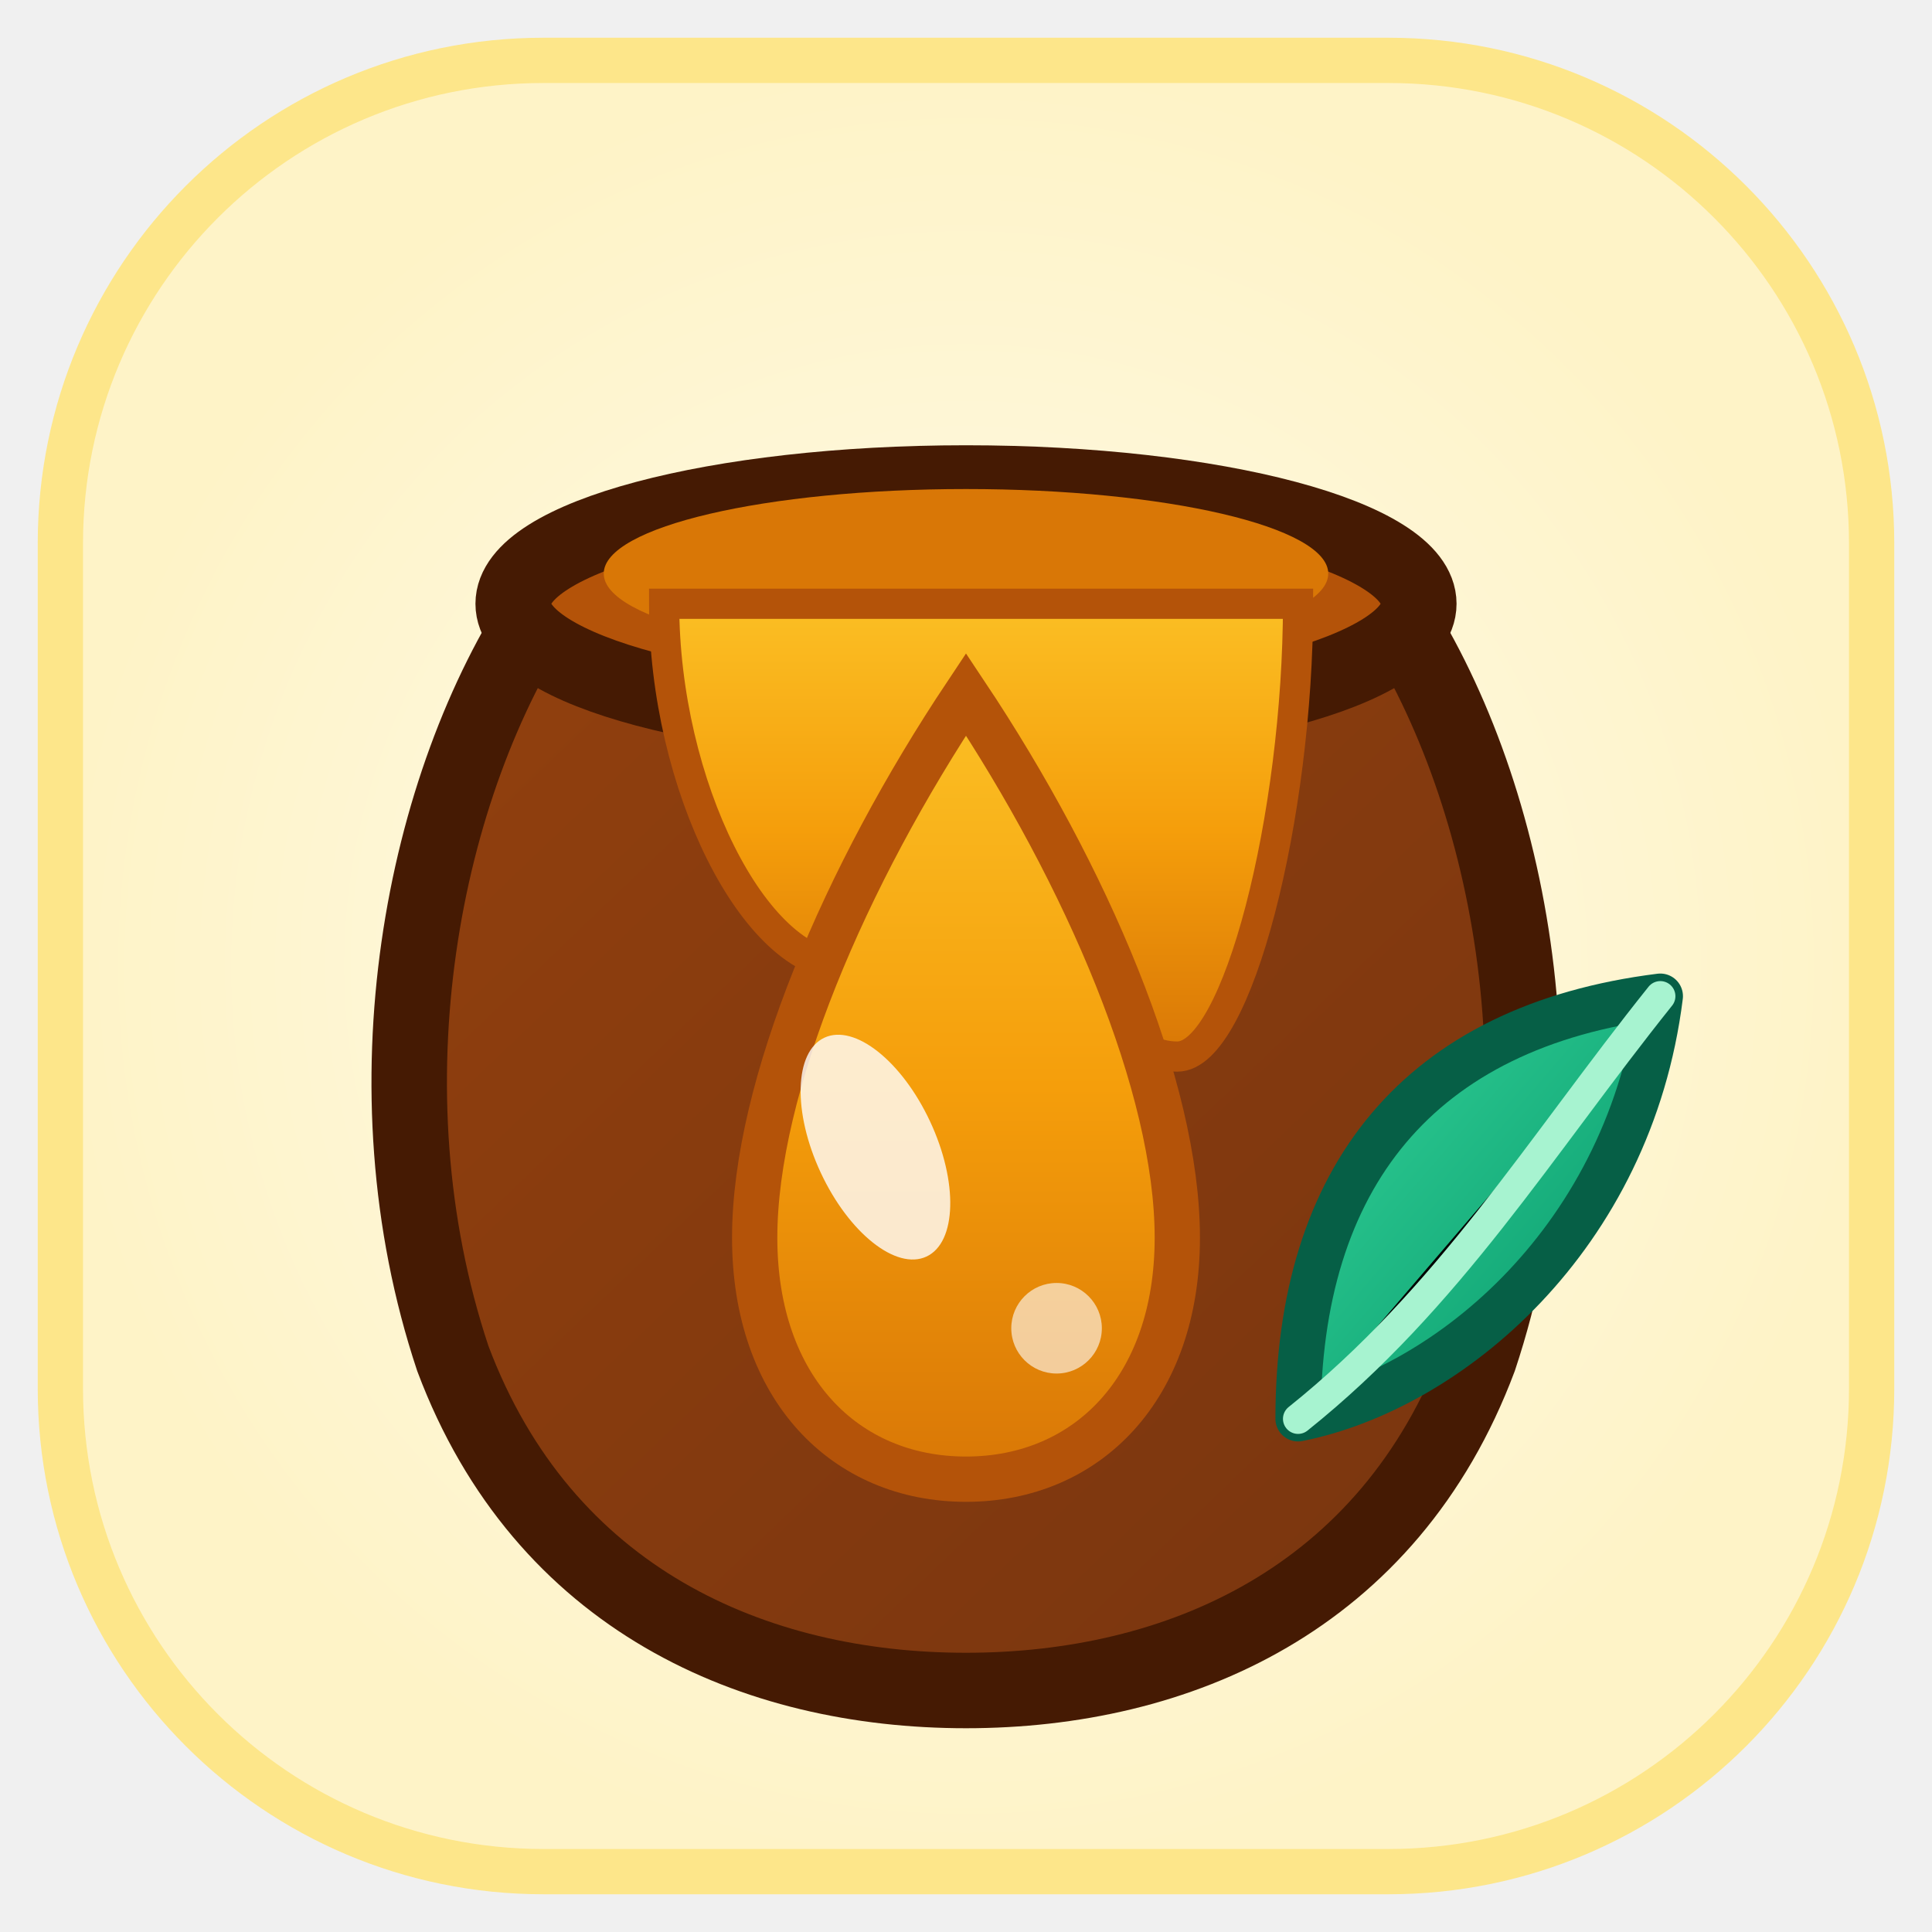
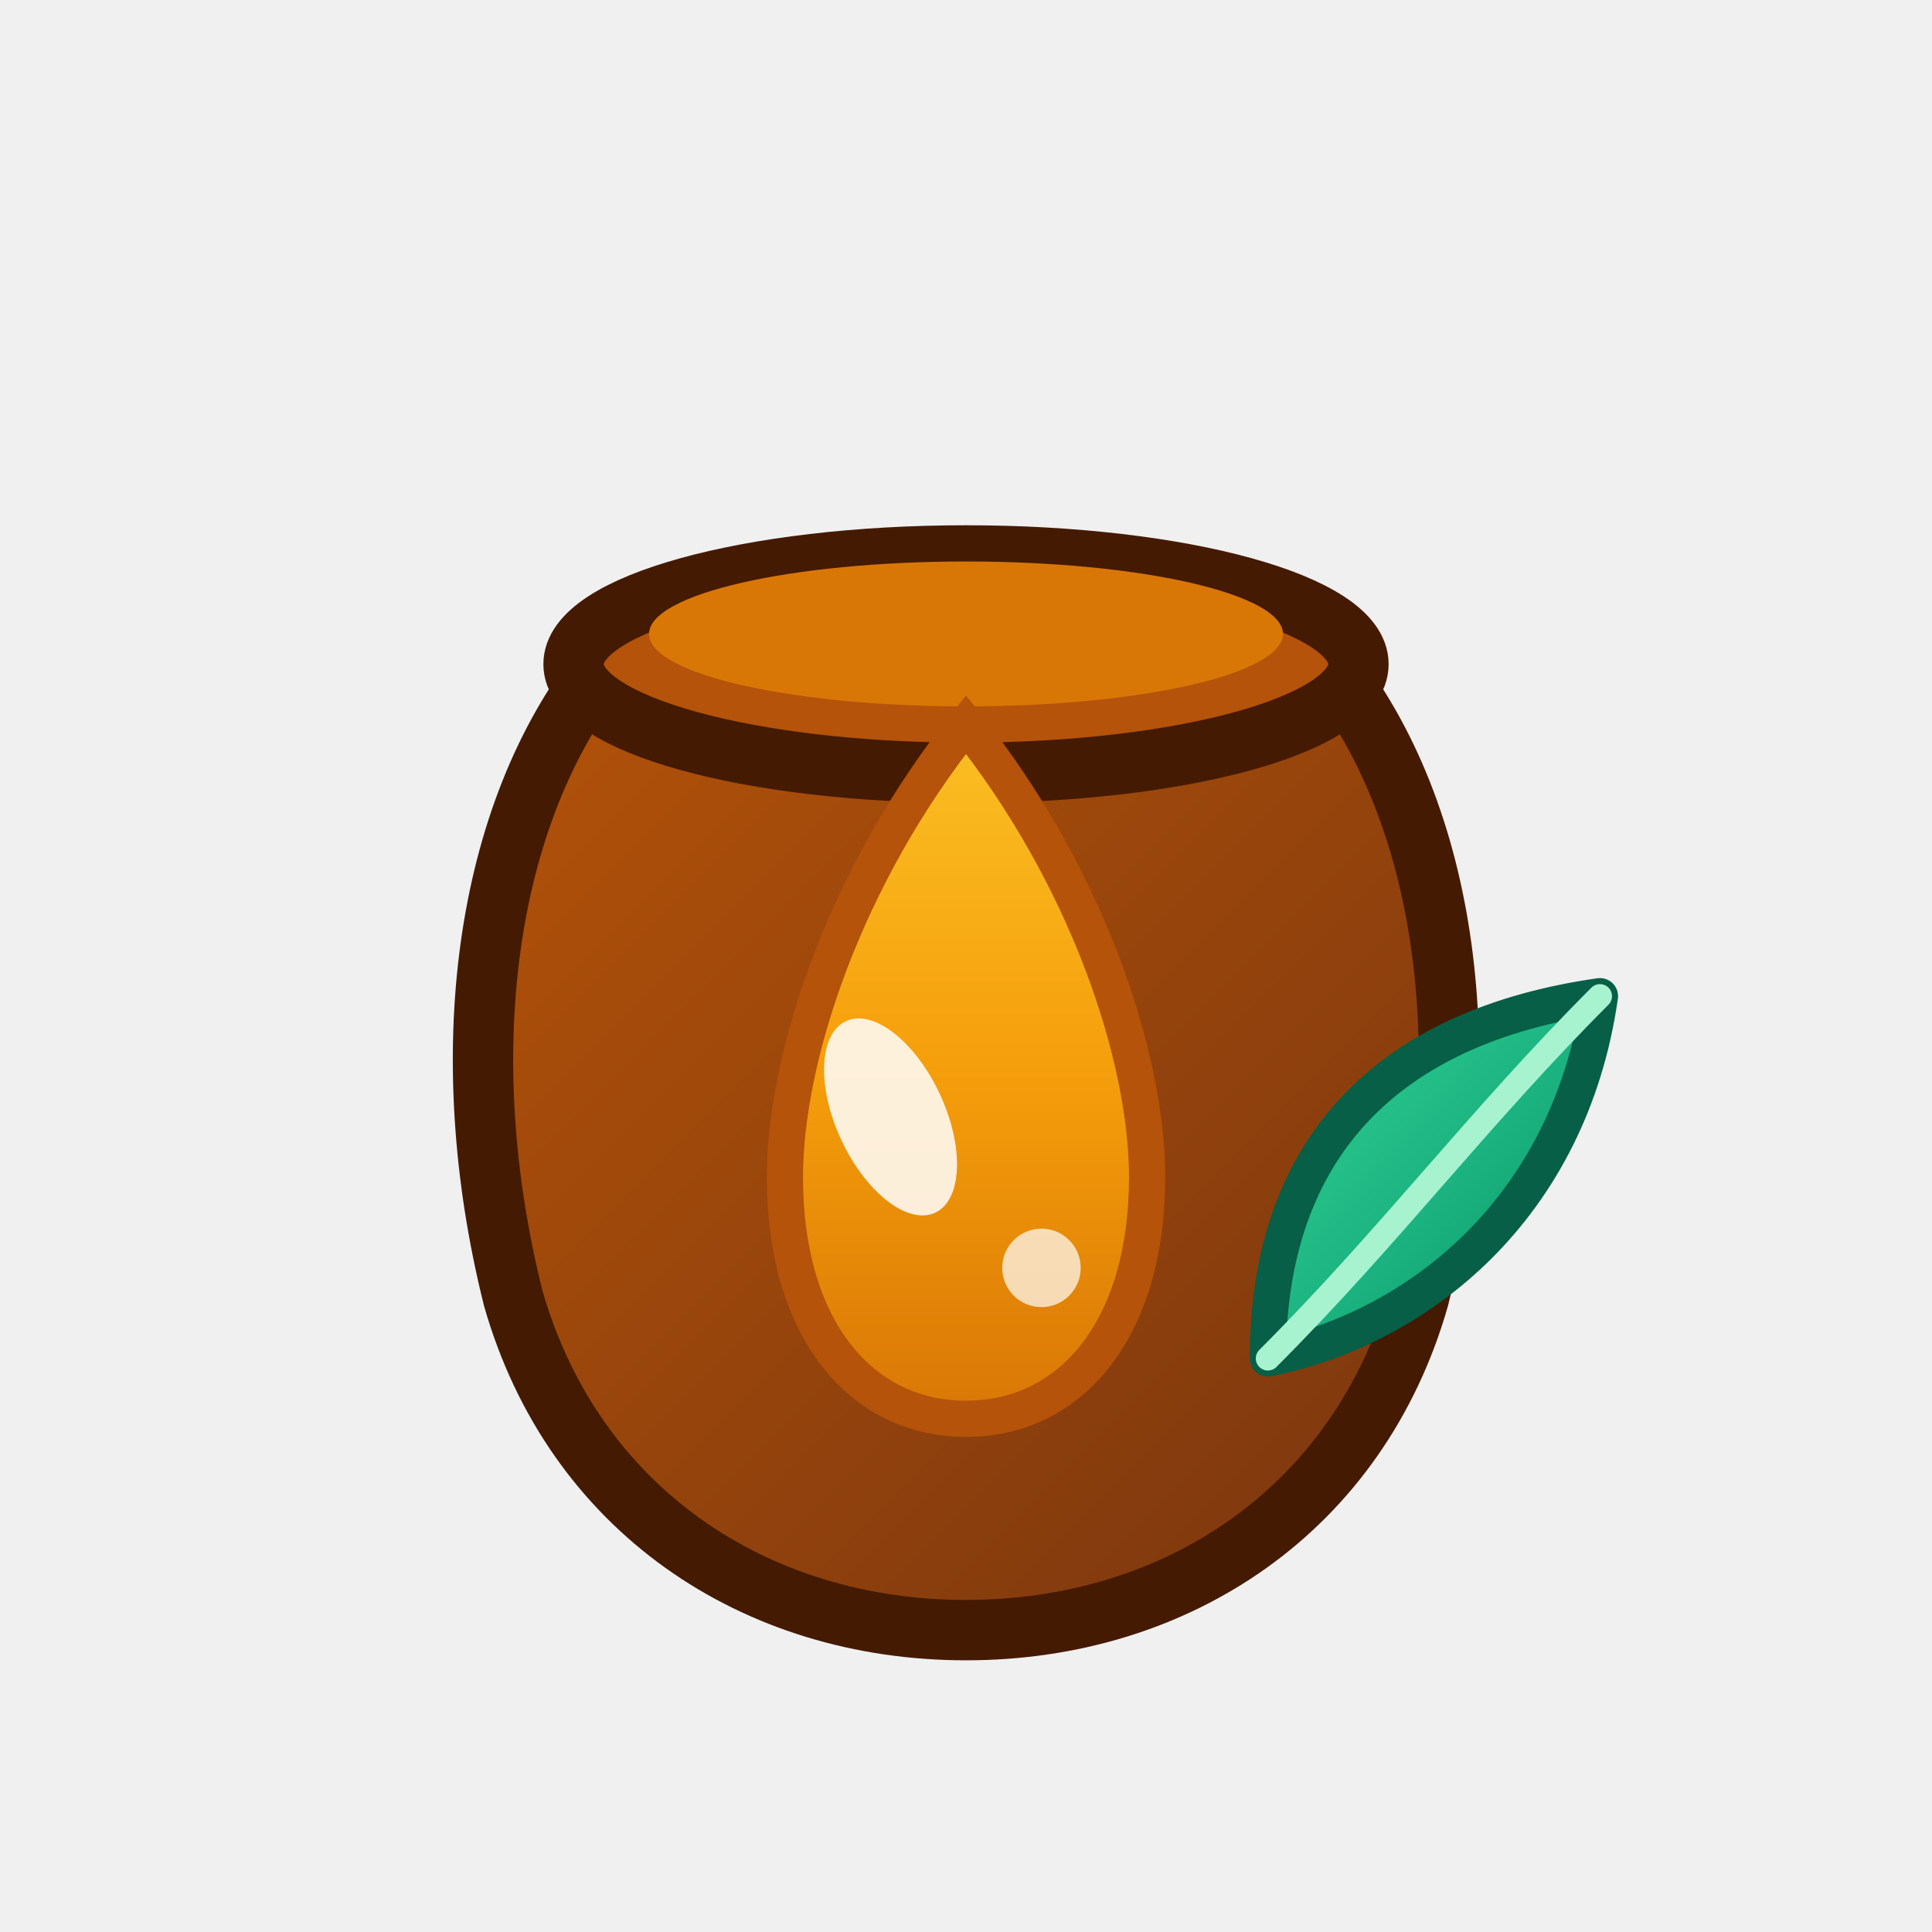
<svg xmlns="http://www.w3.org/2000/svg" viewBox="0 0 64 64" width="64" height="64">
  <defs>
-     <radialGradient id="bgGlow" cx="50%" cy="50%" r="50%">
-       <stop offset="0%" stop-color="#fffbeb" />
-       <stop offset="100%" stop-color="#fef3c7" />
-     </radialGradient>
+     <linearGradient id="potGrad" x1="0%" y1="0%" x2="100%" y2="100%">
+       <stop offset="0%" stop-color="#b45309" />
+       <stop offset="100%" stop-color="#78350f" />
+     </linearGradient>
    <linearGradient id="honeyGrad" x1="0%" y1="0%" x2="0%" y2="100%">
      <stop offset="0%" stop-color="#fbbf24" />
      <stop offset="50%" stop-color="#f59e0b" />
      <stop offset="100%" stop-color="#d97706" />
-     </linearGradient>
-     <linearGradient id="potGrad" x1="0%" y1="0%" x2="100%" y2="100%">
-       <stop offset="0%" stop-color="#92400e" />
-       <stop offset="100%" stop-color="#78350f" />
    </linearGradient>
    <linearGradient id="leafGrad" x1="0%" y1="0%" x2="100%" y2="100%">
      <stop offset="0%" stop-color="#34d399" />
      <stop offset="100%" stop-color="#059669" />
    </linearGradient>
  </defs>
-   <rect x="2" y="2" width="60" height="60" rx="16" fill="url(#bgGlow)" stroke="#fde68a" stroke-width="1.5" />
-   <path d="M18 20 C14 26 12 36 15 45 C18 53 25 56 32 56 C39 56 46 53 49 45 C52 36 50 26 46 20 Z" fill="url(#potGrad)" stroke="#451a03" stroke-width="2.5" stroke-linejoin="round" />
-   <ellipse cx="32" cy="20" rx="15" ry="4" fill="#b45309" stroke="#451a03" stroke-width="2.5" />
-   <ellipse cx="32" cy="19" rx="12" ry="2.8" fill="#d97706" />
-   <path d="M22 20 C22 26 25 32 28 32 C30 32 31 29 33 29 C35 29 36 35 39 35 C41 35 43 27 43 20 Z" fill="url(#honeyGrad)" stroke="#b45309" stroke-width="1" />
-   <path d="M32 23 C28 29 25 36 25 41 C25 46 28 49 32 49 C36 49 39 46 39 41 C39 36 36 29 32 23 Z" fill="url(#honeyGrad)" stroke="#b45309" stroke-width="1.5" />
-   <ellipse cx="29" cy="38" rx="2" ry="4" fill="#ffffff" opacity="0.8" transform="rotate(-25 29 38)" />
-   <circle cx="35" cy="44" r="1.5" fill="#ffffff" opacity="0.6" />
-   <path d="M43 47 C48 46 54 41 55 33 C47 34 43 39 43 47 Z" fill="url(#leafGrad)" stroke="#065f46" stroke-width="1.5" stroke-linejoin="round" />
-   <path d="M43 47 C48 43 51 38 55 33" stroke="#a7f3d0" stroke-width="1" stroke-linecap="round" />
+   <path d="M20 22 C16 27 15 35 17 43 C19 50 25 54 32 54 C39 54 45 50 47 43 C49 35 48 27 44 22 Z" fill="url(#potGrad)" stroke="#451a03" stroke-width="2" stroke-linejoin="round" />
+   <ellipse cx="32" cy="22" rx="13" ry="3.6" fill="#b45309" stroke="#451a03" stroke-width="2" />
+   <ellipse cx="32" cy="21" rx="10.5" ry="2.4" fill="#d97706" />
+   <path d="M32 24 C28 29 26 35 26 39 C26 44 28.5 47 32 47 C35.5 47 38 44 38 39 C38 35 36 29 32 24 Z" fill="url(#honeyGrad)" stroke="#b45309" stroke-width="1.2" />
+   <ellipse cx="29.5" cy="37" rx="1.8" ry="3.5" fill="#ffffff" opacity="0.85" transform="rotate(-25 29.5 37)" />
+   <circle cx="34.5" cy="42" r="1.3" fill="#ffffff" opacity="0.7" />
+   <path d="M42 45 C47 44 52 40 53 33 C46 34 42 38 42 45 Z" fill="url(#leafGrad)" stroke="#065f46" stroke-width="1.2" stroke-linejoin="round" />
+   <path d="M42 45 C46 41 49 37 53 33" stroke="#a7f3d0" stroke-width="0.8" stroke-linecap="round" />
</svg>
